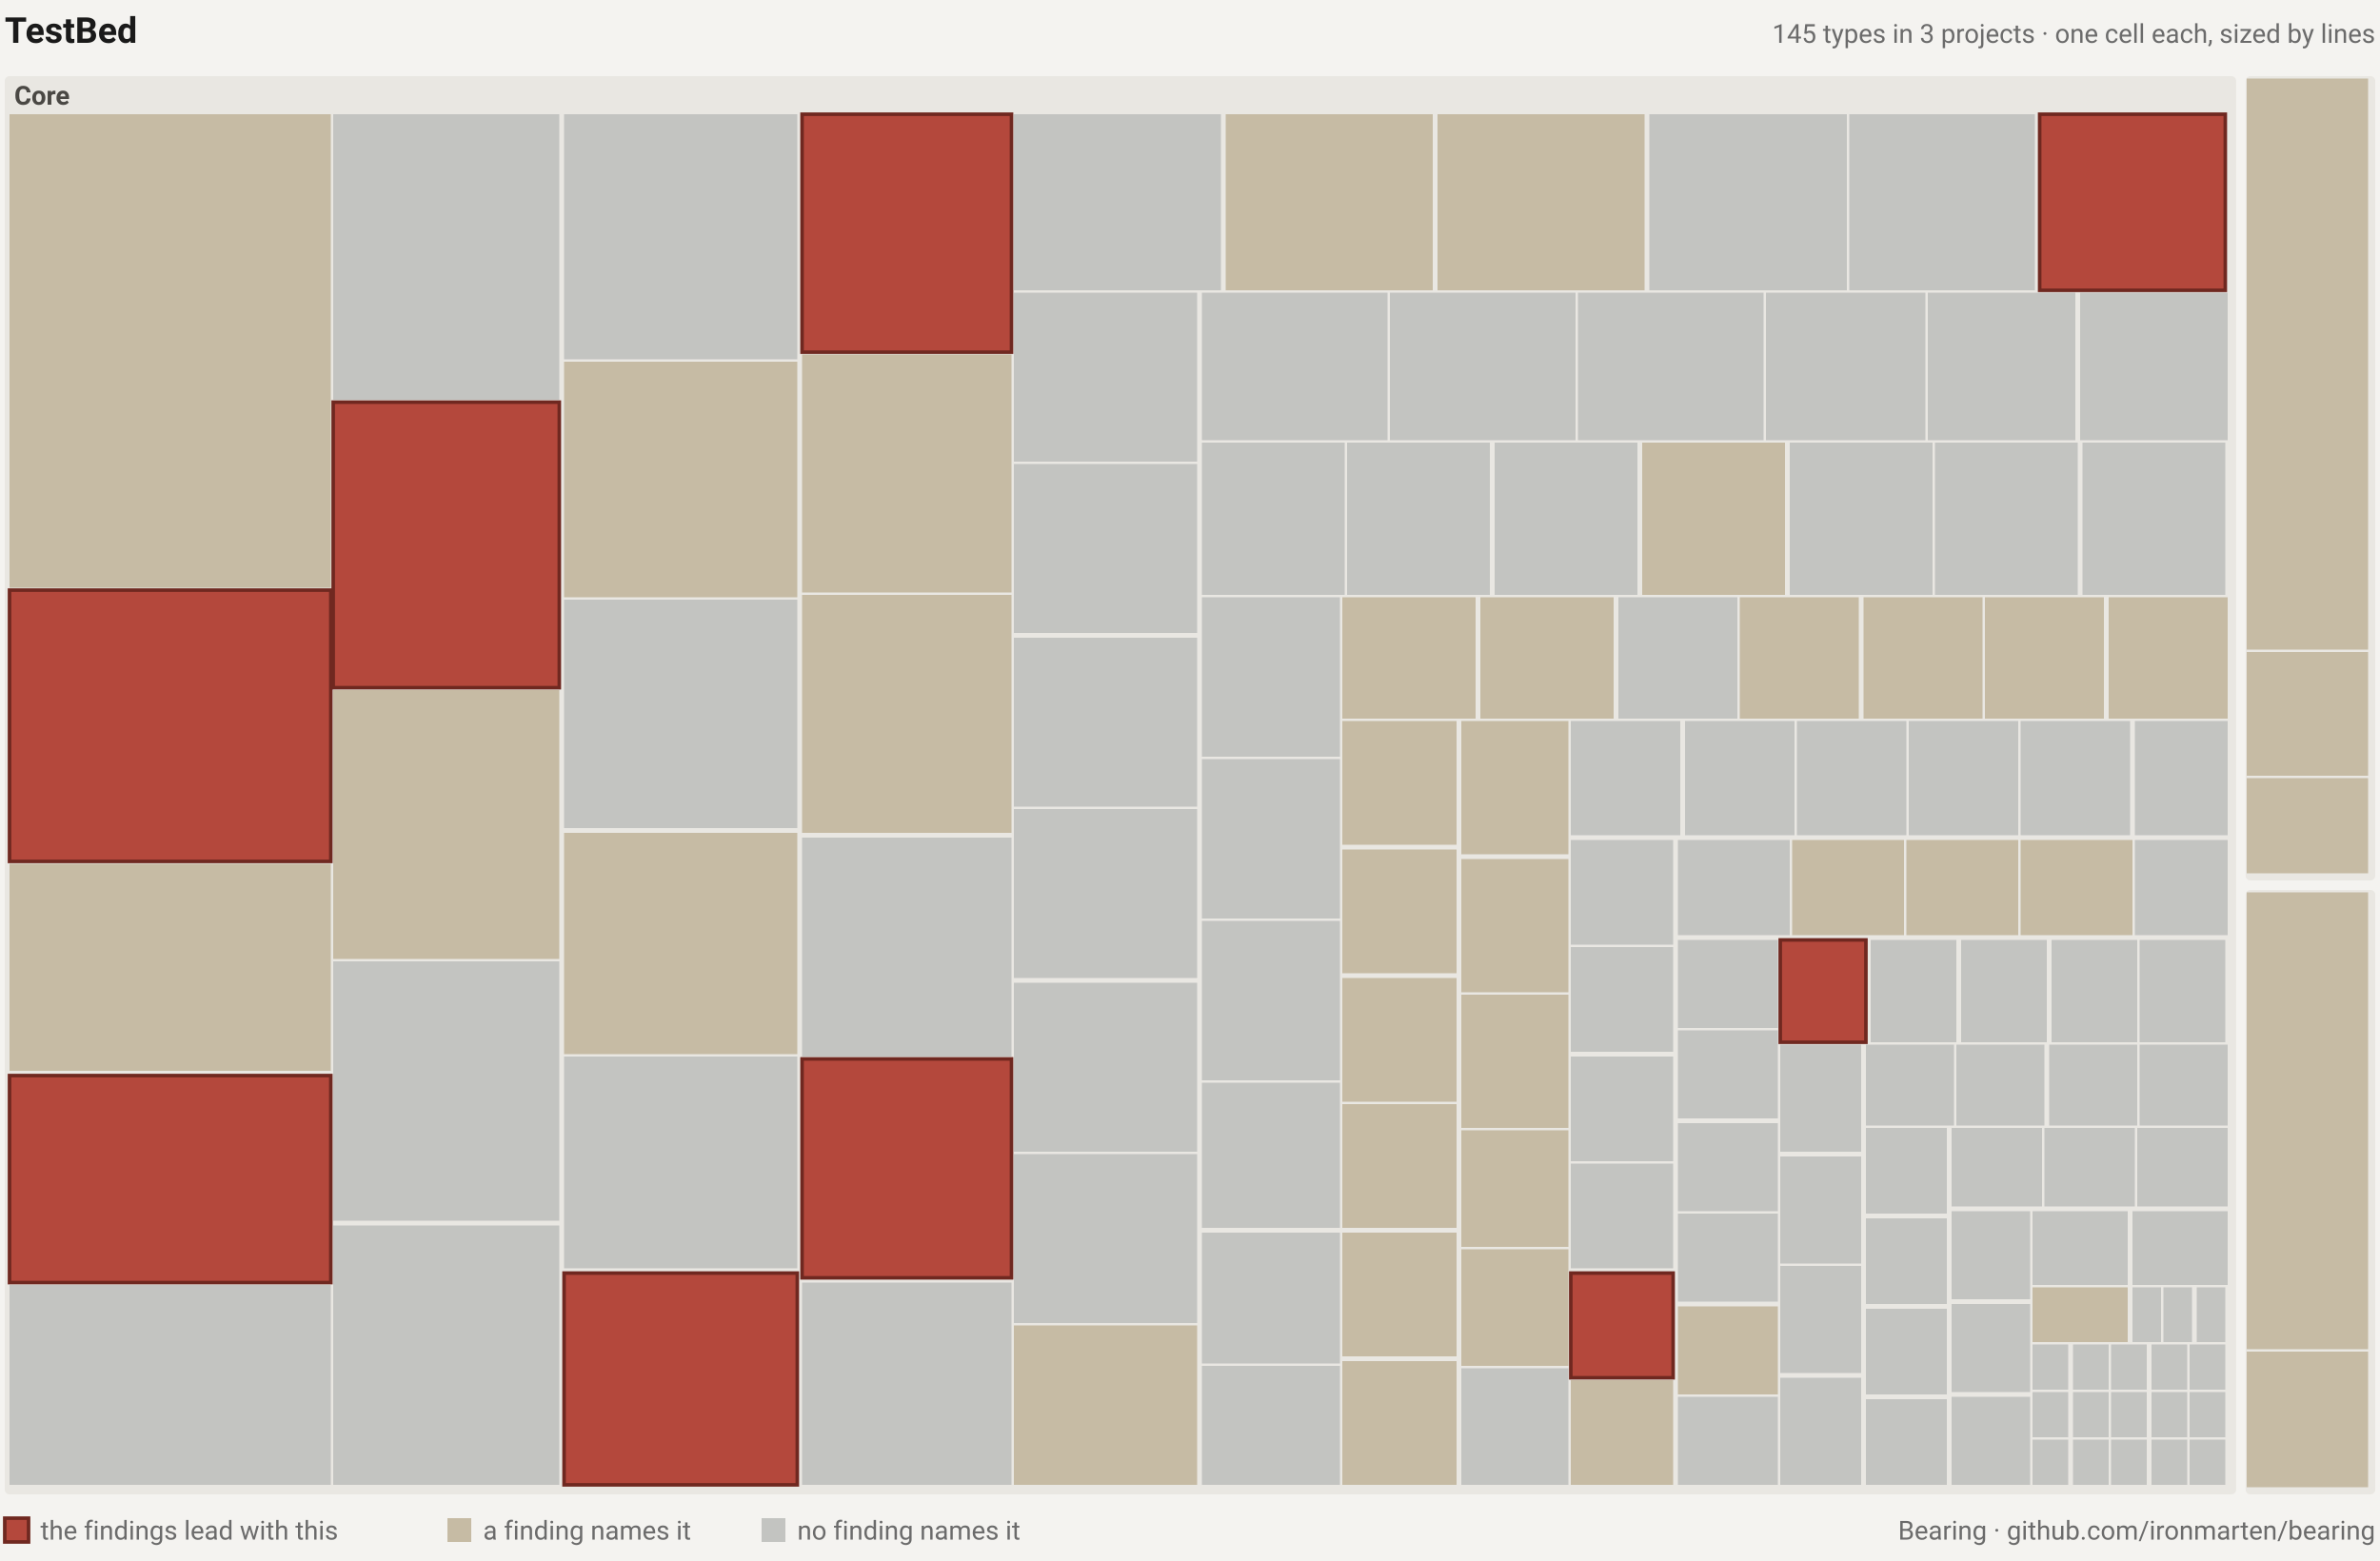
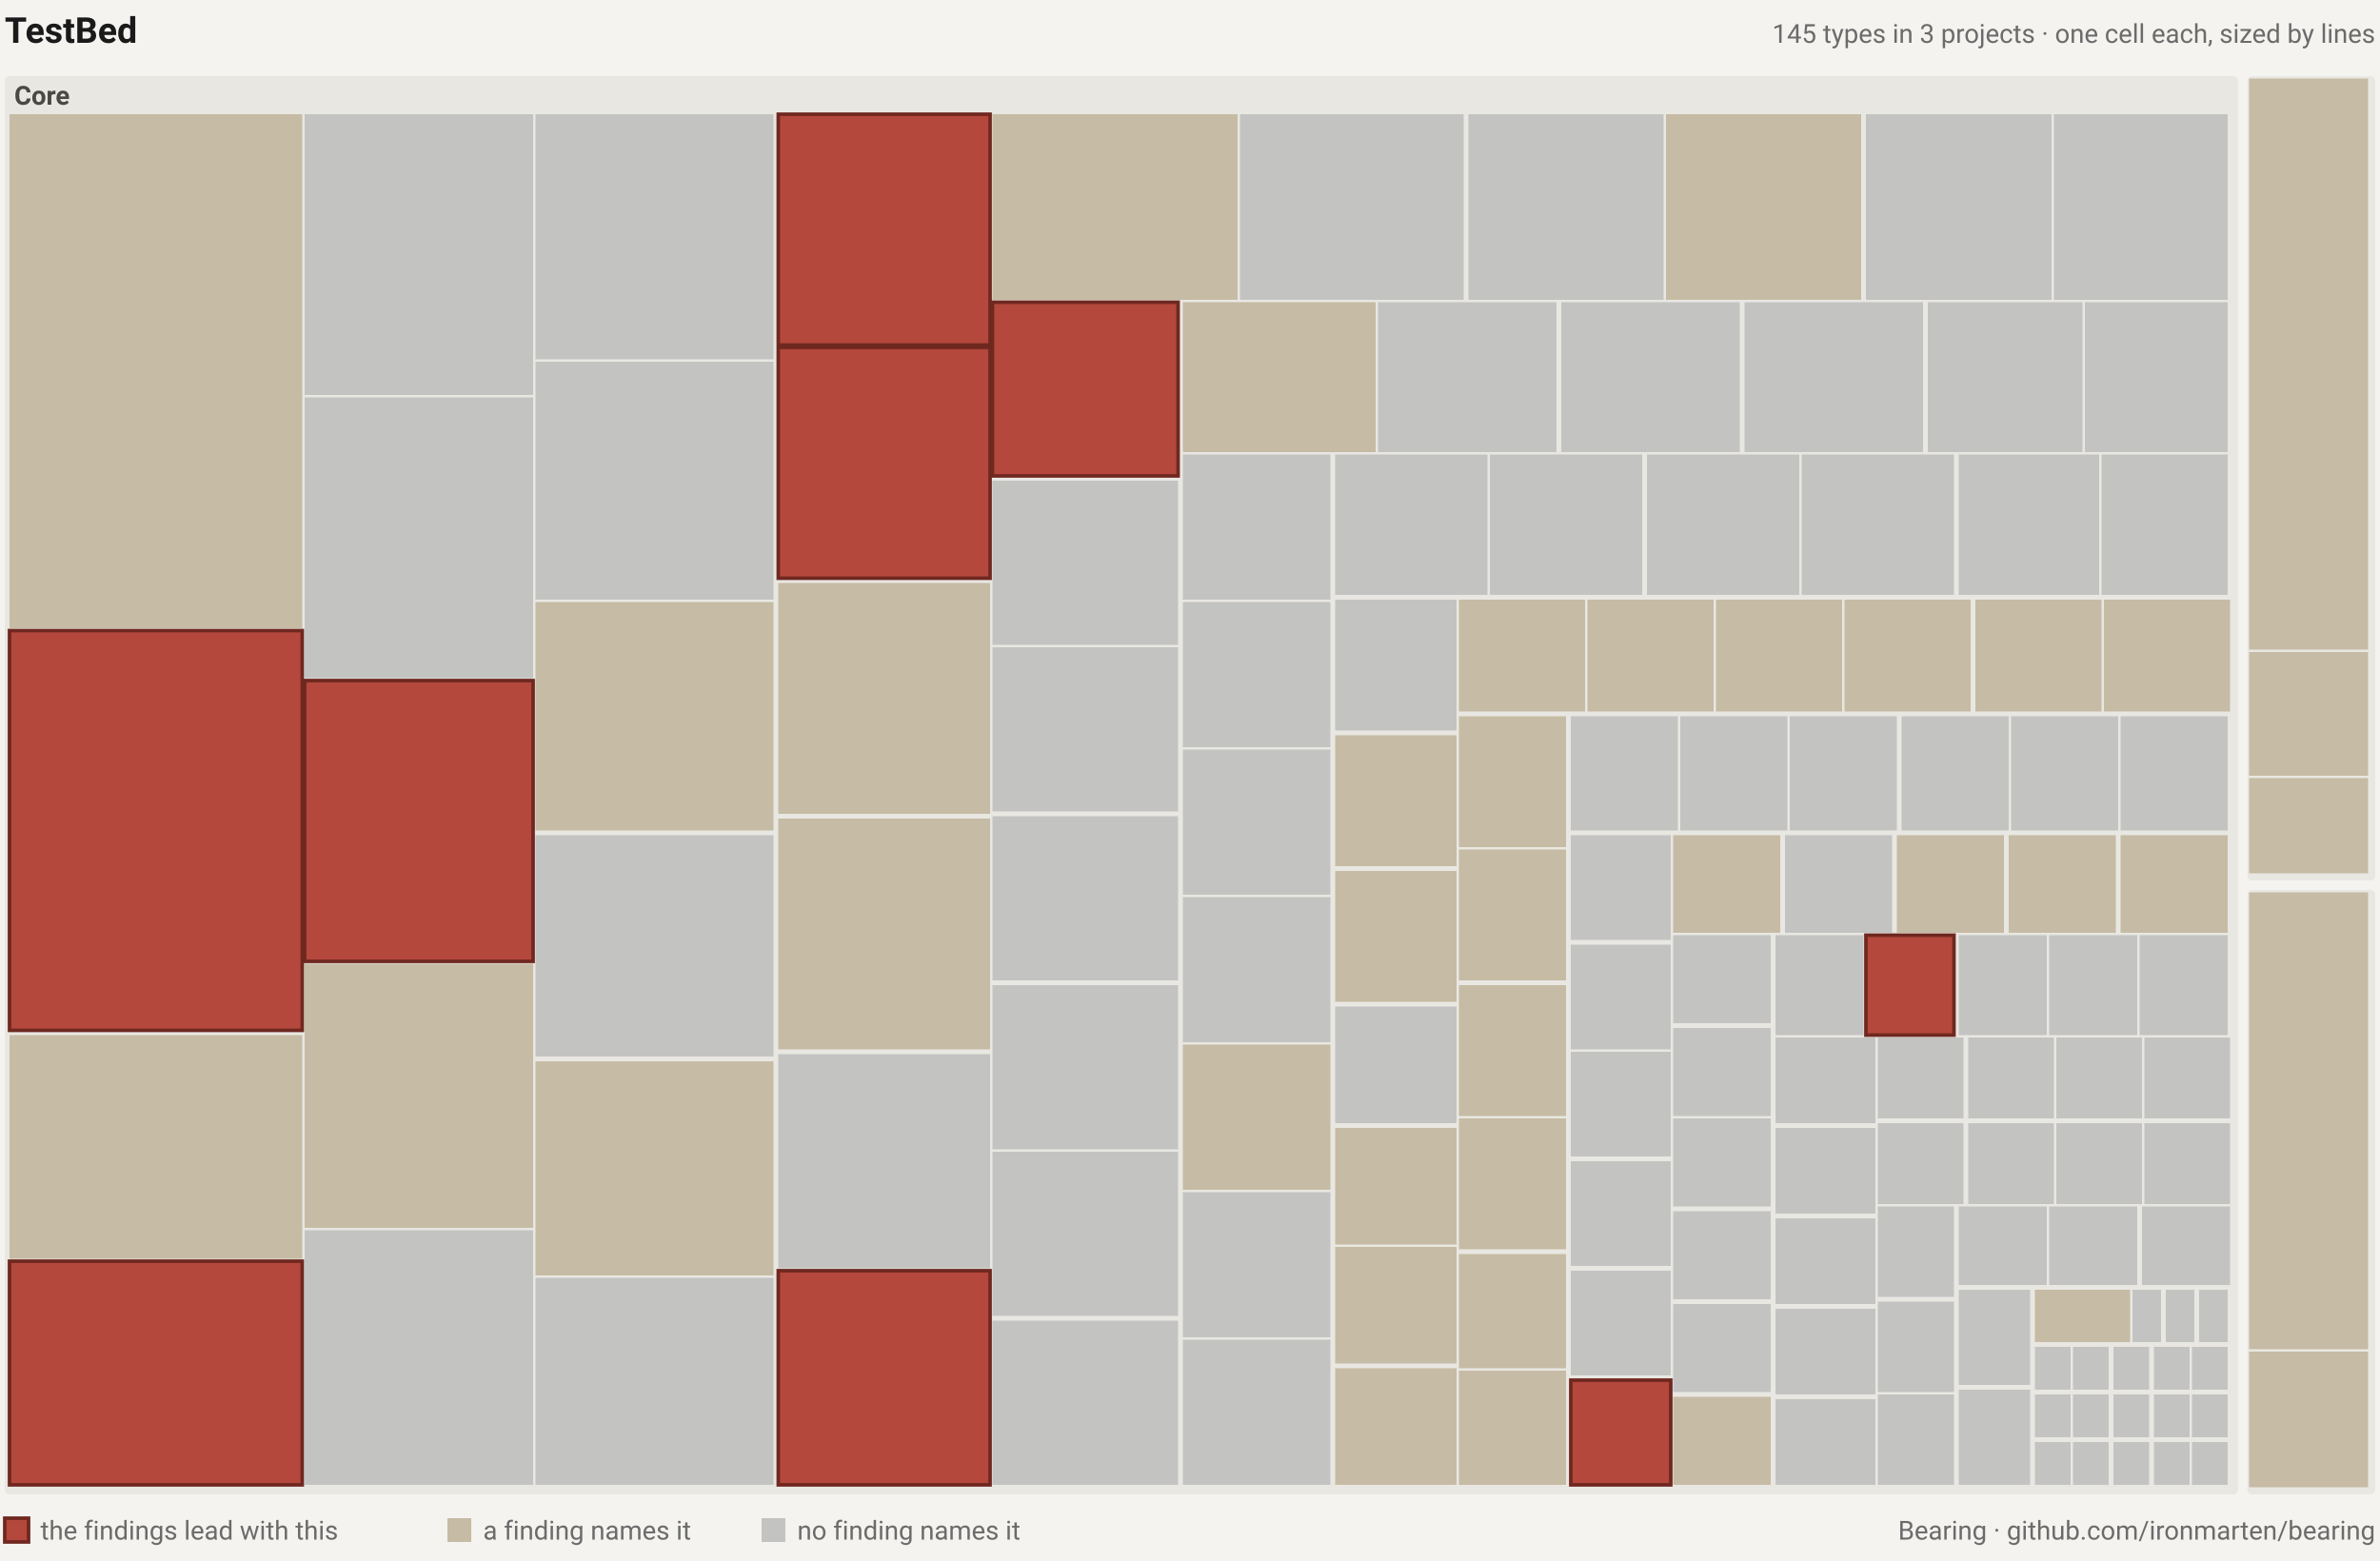
<svg xmlns="http://www.w3.org/2000/svg" viewBox="0 0 1000 656" width="1000" height="656" font-family="system-ui,-apple-system,Segoe UI,Roboto,sans-serif">
  <style>
.bg{fill:#f4f3f0}
.bl{fill:#e9e7e2}
.c{fill:#c3c4c1}
.n{fill:#c6bba4}
.f{fill:#b4483c;stroke:#6f2820;stroke-width:1.5}
.pn{font-size:11px;font-weight:600;fill:#4a4844}
.ti{font-size:15px;font-weight:600;fill:#1a1a1a}
.lg{font-size:11px;fill:#6b6b6b}
@media(prefers-color-scheme:dark){.bg{fill:#16171a}.bl{fill:#212329}.c{fill:#42454b}.n{fill:#4d4738}.f{fill:#d9615a;stroke:#f2b3ae}.pn{fill:#a9a7a2}.ti{fill:#e9e8e6}.lg{fill:#9a9a97}}
</style>
  <rect class="bg" width="1000" height="656" />
  <text class="ti" x="2" y="18">TestBed</text>
  <text class="lg" x="998" y="18" text-anchor="end">145 types in 3 projects · one cell each, sized by lines</text>
-   <rect class="bl" x="2" y="32" width="937.555" height="596" rx="2" />
+   <rect class="bl" x="2" y="32" width="938.297" height="596" rx="2" />
  <text class="pn" x="6" y="44">Core</text>
-   <rect class="bl" x="943.555" y="32" width="54.445" height="338" rx="2" />
-   <rect class="bl" x="943.555" y="374" width="54.445" height="254" rx="2" />
-   <path class="c" d="M4 540h135v84h-135zM140 48h95v120h-95zM140 404h95v109h-95zM140 515h95v109h-95zM237 48h98v103h-98zM237 252h98v96h-98zM237 444h98v89h-98zM337 352h88v92h-88zM337 539h88v85h-88zM426 48h87v74h-87zM693 48h83v74h-83zM777 48h78v74h-78zM426 123h77v71h-77zM426 195h77v71h-77zM426 268h77v71h-77zM426 340h77v71h-77zM426 413h77v71h-77zM426 485h77v71h-77zM505 123h78v62h-78zM584 123h78v62h-78zM663 123h78v62h-78zM742 123h67v62h-67zM810 123h62v62h-62zM874 123h62v62h-62zM505 186h60v64h-60zM566 186h60v64h-60zM628 186h60v64h-60zM752 186h60v64h-60zM813 186h60v64h-60zM875 186h60v64h-60zM505 251h58v67h-58zM505 319h58v67h-58zM505 387h58v67h-58zM505 455h58v61h-58zM505 518h58v55h-58zM505 574h58v50h-58zM680 251h50v51h-50zM614 575h45v49h-45zM660 303h46v48h-46zM708 303h46v48h-46zM755 303h46v48h-46zM802 303h46v48h-46zM849 303h46v48h-46zM897 303h39v48h-39zM660 353h43v44h-43zM660 398h43v44h-43zM660 444h43v44h-43zM660 489h43v44h-43zM705 353h47v40h-47zM897 353h39v40h-39zM705 395h42v37h-42zM705 433h42v37h-42zM705 472h42v37h-42zM705 510h42v37h-42zM705 587h42v37h-42zM786 395h36v43h-36zM824 395h36v43h-36zM862 395h36v43h-36zM899 395h36v43h-36zM748 439h34v45h-34zM748 486h34v45h-34zM748 532h34v45h-34zM748 579h34v45h-34zM784 439h37v34h-37zM822 439h37v34h-37zM861 439h37v34h-37zM899 439h37v34h-37zM784 474h34v36h-34zM784 512h34v36h-34zM784 550h34v36h-34zM784 588h34v36h-34zM820 474h38v33h-38zM859 474h38v33h-38zM898 474h38v33h-38zM820 509h33v37h-33zM820 548h33v37h-33zM820 587h33v37h-33zM854 509h40v31h-40zM896 509h40v31h-40zM896 541h12v23h-12zM909 541h12v23h-12zM923 541h12v23h-12zM854 565h15v19h-15zM854 585h15v19h-15zM854 605h15v19h-15zM871 565h15v19h-15zM871 585h15v19h-15zM871 605h15v19h-15zM887 565h15v19h-15zM904 565h15v19h-15zM920 565h15v19h-15zM887 585h15v19h-15zM887 605h15v19h-15zM904 585h15v19h-15zM920 585h15v19h-15zM904 605h15v19h-15zM920 605h15v19h-15z" />
-   <path class="n" d="M4 48h135v199h-135zM4 363h135v87h-135zM140 290h95v113h-95zM237 152h98v99h-98zM237 350h98v93h-98zM337 149h88v100h-88zM337 250h88v100h-88zM515 48h87v74h-87zM604 48h87v74h-87zM426 557h77v67h-77zM690 186h60v64h-60zM564 251h56v51h-56zM622 251h56v51h-56zM731 251h50v51h-50zM783 251h50v51h-50zM834 251h50v51h-50zM886 251h50v51h-50zM564 303h48v52h-48zM564 357h48v52h-48zM564 411h48v52h-48zM564 464h48v52h-48zM564 518h48v52h-48zM564 572h48v52h-48zM614 303h45v56h-45zM614 361h45v56h-45zM614 418h45v56h-45zM614 475h45v49h-45zM614 525h45v49h-45zM660 580h43v44h-43zM753 353h47v40h-47zM801 353h47v40h-47zM849 353h47v40h-47zM705 549h42v37h-42zM854 541h40v23h-40zM944 33h51v240h-51zM944 274h51v52h-51zM944 327h51v40h-51zM944 375h51v192h-51zM944 568h51v57h-51z" />
-   <path class="f" d="M4 248h135v114h-135zM4 452h135v87h-135zM140 169h95v120h-95zM237 535h98v89h-98zM337 48h88v100h-88zM337 445h88v92h-88zM857 48h78v74h-78zM660 535h43v44h-43zM748 395h36v43h-36z" />
+   <rect class="bl" x="944.297" y="32" width="53.703" height="338" rx="2" />
+   <rect class="bl" x="944.297" y="374" width="53.703" height="254" rx="2" />
+   <path class="c" d="M128 48h96v118h-96zM128 167h96v118h-96zM128 517h96v107h-96zM225 48h100v103h-100zM225 152h100v100h-100zM225 351h100v93h-100zM225 537h100v87h-100zM327 443h89v90h-89zM521 48h94v78h-94zM617 48h82v78h-82zM784 48h78v78h-78zM863 48h73v78h-73zM417 202h78v69h-78zM417 272h78v69h-78zM417 343h78v69h-78zM417 414h78v69h-78zM417 484h78v69h-78zM417 555h78v69h-78zM579 127h75v63h-75zM656 127h75v63h-75zM733 127h75v63h-75zM810 127h65v63h-65zM876 127h60v63h-60zM497 191h62v61h-62zM497 253h62v61h-62zM497 315h62v61h-62zM497 377h62v61h-62zM497 501h62v61h-62zM497 563h62v61h-62zM561 191h64v59h-64zM626 191h64v59h-64zM692 191h64v59h-64zM757 191h64v59h-64zM823 191h59v59h-59zM883 191h53v59h-53zM561 252h51v55h-51zM561 423h51v49h-51zM660 301h45v48h-45zM706 301h45v48h-45zM752 301h45v48h-45zM799 301h45v48h-45zM845 301h45v48h-45zM891 301h45v48h-45zM660 351h42v44h-42zM660 397h42v44h-42zM660 442h42v44h-42zM660 488h42v44h-42zM660 534h42v44h-42zM750 351h45v41h-45zM703 393h41v37h-41zM703 432h41v37h-41zM703 470h41v37h-41zM703 509h41v37h-41zM703 548h41v37h-41zM746 393h37v42h-37zM823 393h37v42h-37zM861 393h37v42h-37zM899 393h37v42h-37zM746 436h42v36h-42zM746 474h42v36h-42zM746 512h42v36h-42zM746 550h42v36h-42zM746 588h42v36h-42zM789 436h36v34h-36zM827 436h36v34h-36zM864 436h36v34h-36zM901 436h36v34h-36zM789 472h36v34h-36zM827 472h36v34h-36zM864 472h36v34h-36zM901 472h36v34h-36zM789 507h32v38h-32zM789 547h32v38h-32zM789 586h32v38h-32zM823 507h37v33h-37zM861 507h37v33h-37zM900 507h37v33h-37zM823 542h30v40h-30zM823 584h30v40h-30zM896 542h12v22h-12zM910 542h12v22h-12zM924 542h12v22h-12zM855 566h15v18h-15zM855 586h15v18h-15zM855 606h15v18h-15zM871 566h15v18h-15zM871 586h15v18h-15zM871 606h15v18h-15zM888 566h15v18h-15zM905 566h15v18h-15zM921 566h15v18h-15zM888 586h15v18h-15zM888 606h15v18h-15zM905 586h15v18h-15zM921 586h15v18h-15zM905 606h15v18h-15zM921 606h15v18h-15z" />
+   <path class="n" d="M4 48h123v216h-123zM4 435h123v94h-123zM128 405h96v111h-96zM225 253h100v96h-100zM225 446h100v90h-100zM327 245h89v97h-89zM327 344h89v97h-89zM417 48h103v78h-103zM700 48h82v78h-82zM497 127h81v63h-81zM497 439h62v61h-62zM561 309h51v55h-51zM561 366h51v55h-51zM561 474h51v49h-51zM561 524h51v49h-51zM561 575h51v49h-51zM613 252h53v47h-53zM667 252h53v47h-53zM721 252h53v47h-53zM775 252h53v47h-53zM830 252h53v47h-53zM884 252h53v47h-53zM613 301h45v55h-45zM613 357h45v55h-45zM613 414h45v55h-45zM613 470h45v55h-45zM613 527h45v48h-45zM613 576h45v48h-45zM703 351h45v41h-45zM797 351h45v41h-45zM844 351h45v41h-45zM891 351h45v41h-45zM703 587h41v37h-41zM855 542h40v22h-40zM945 33h50v240h-50zM945 274h50v52h-50zM945 327h50v40h-50zM945 375h50v192h-50zM945 568h50v57h-50z" />
+   <path class="f" d="M4 265h123v168h-123zM4 530h123v94h-123zM128 286h96v118h-96zM327 48h89v97h-89zM327 146h89v97h-89zM327 534h89v90h-89zM417 127h78v73h-78zM660 580h42v44h-42zM784 393h37v42h-37z" />
  <rect class="f" x="2" y="638" width="10" height="10" />
  <text class="lg" x="17" y="647">the findings lead with this</text>
  <rect class="n" x="188" y="638" width="10" height="10" />
  <text class="lg" x="203" y="647">a finding names it</text>
  <rect class="c" x="320" y="638" width="10" height="10" />
  <text class="lg" x="335" y="647">no finding names it</text>
  <text class="lg" x="998" y="647" text-anchor="end">Bearing · github.com/ironmarten/bearing</text>
</svg>
